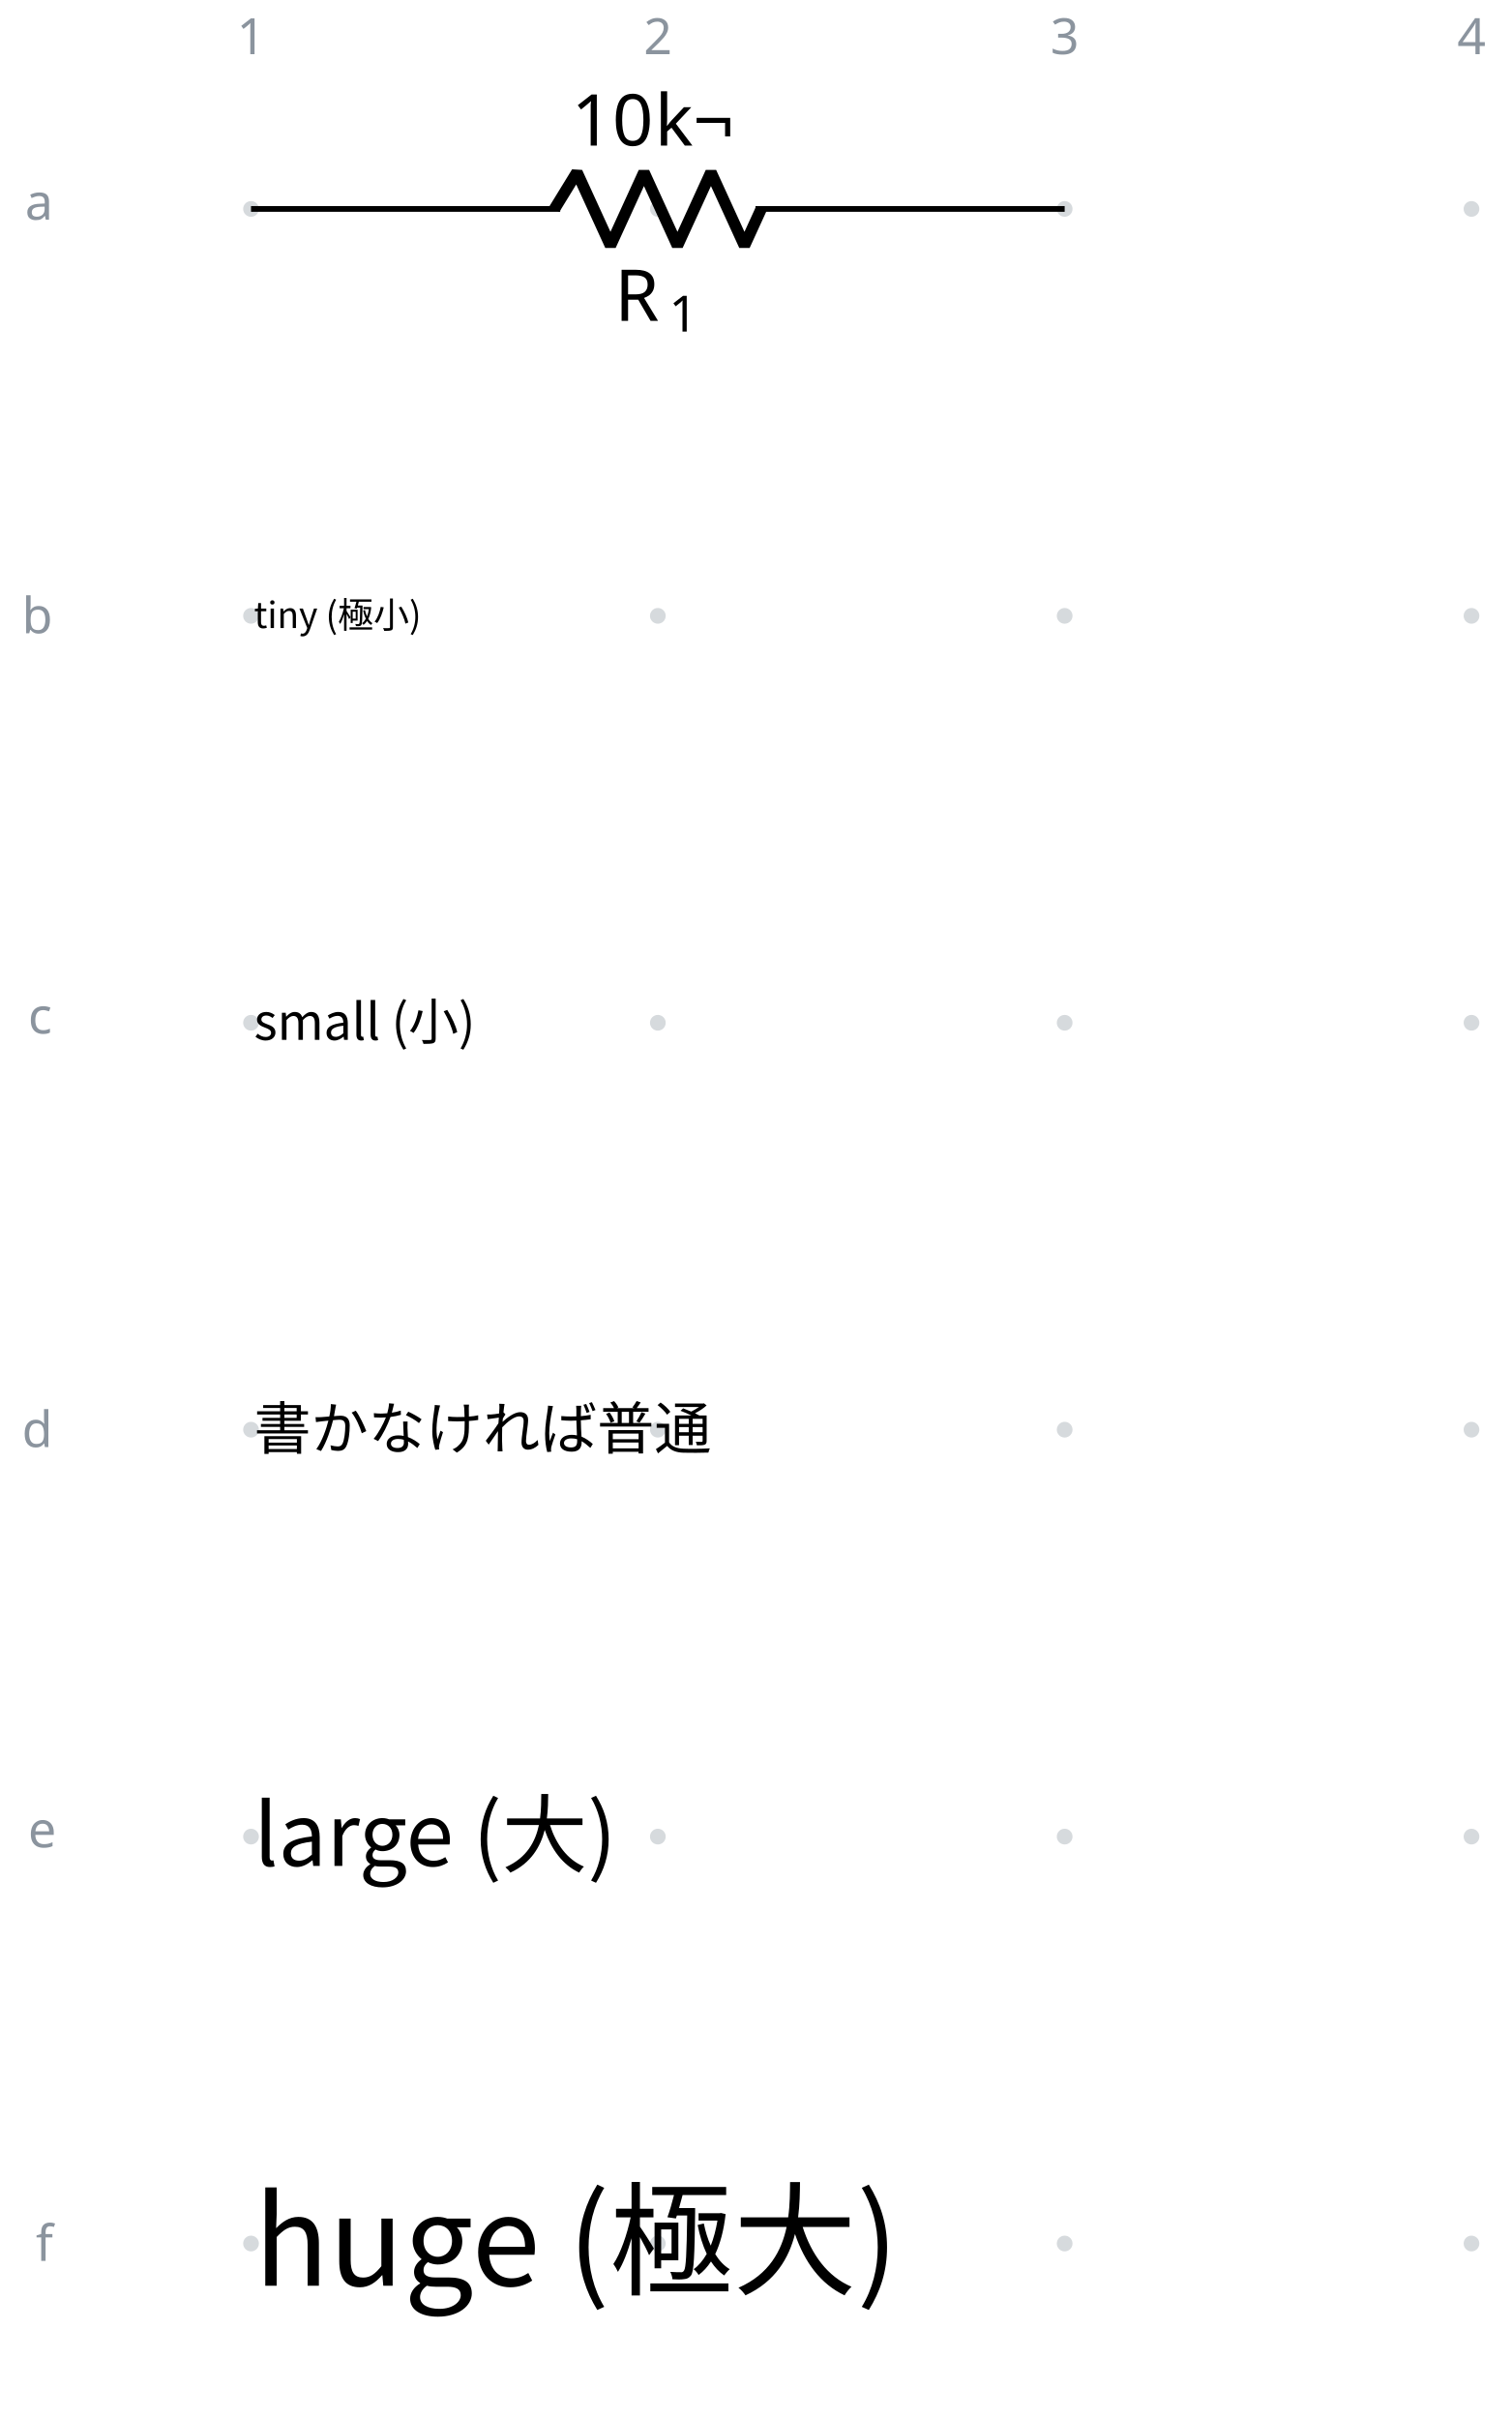
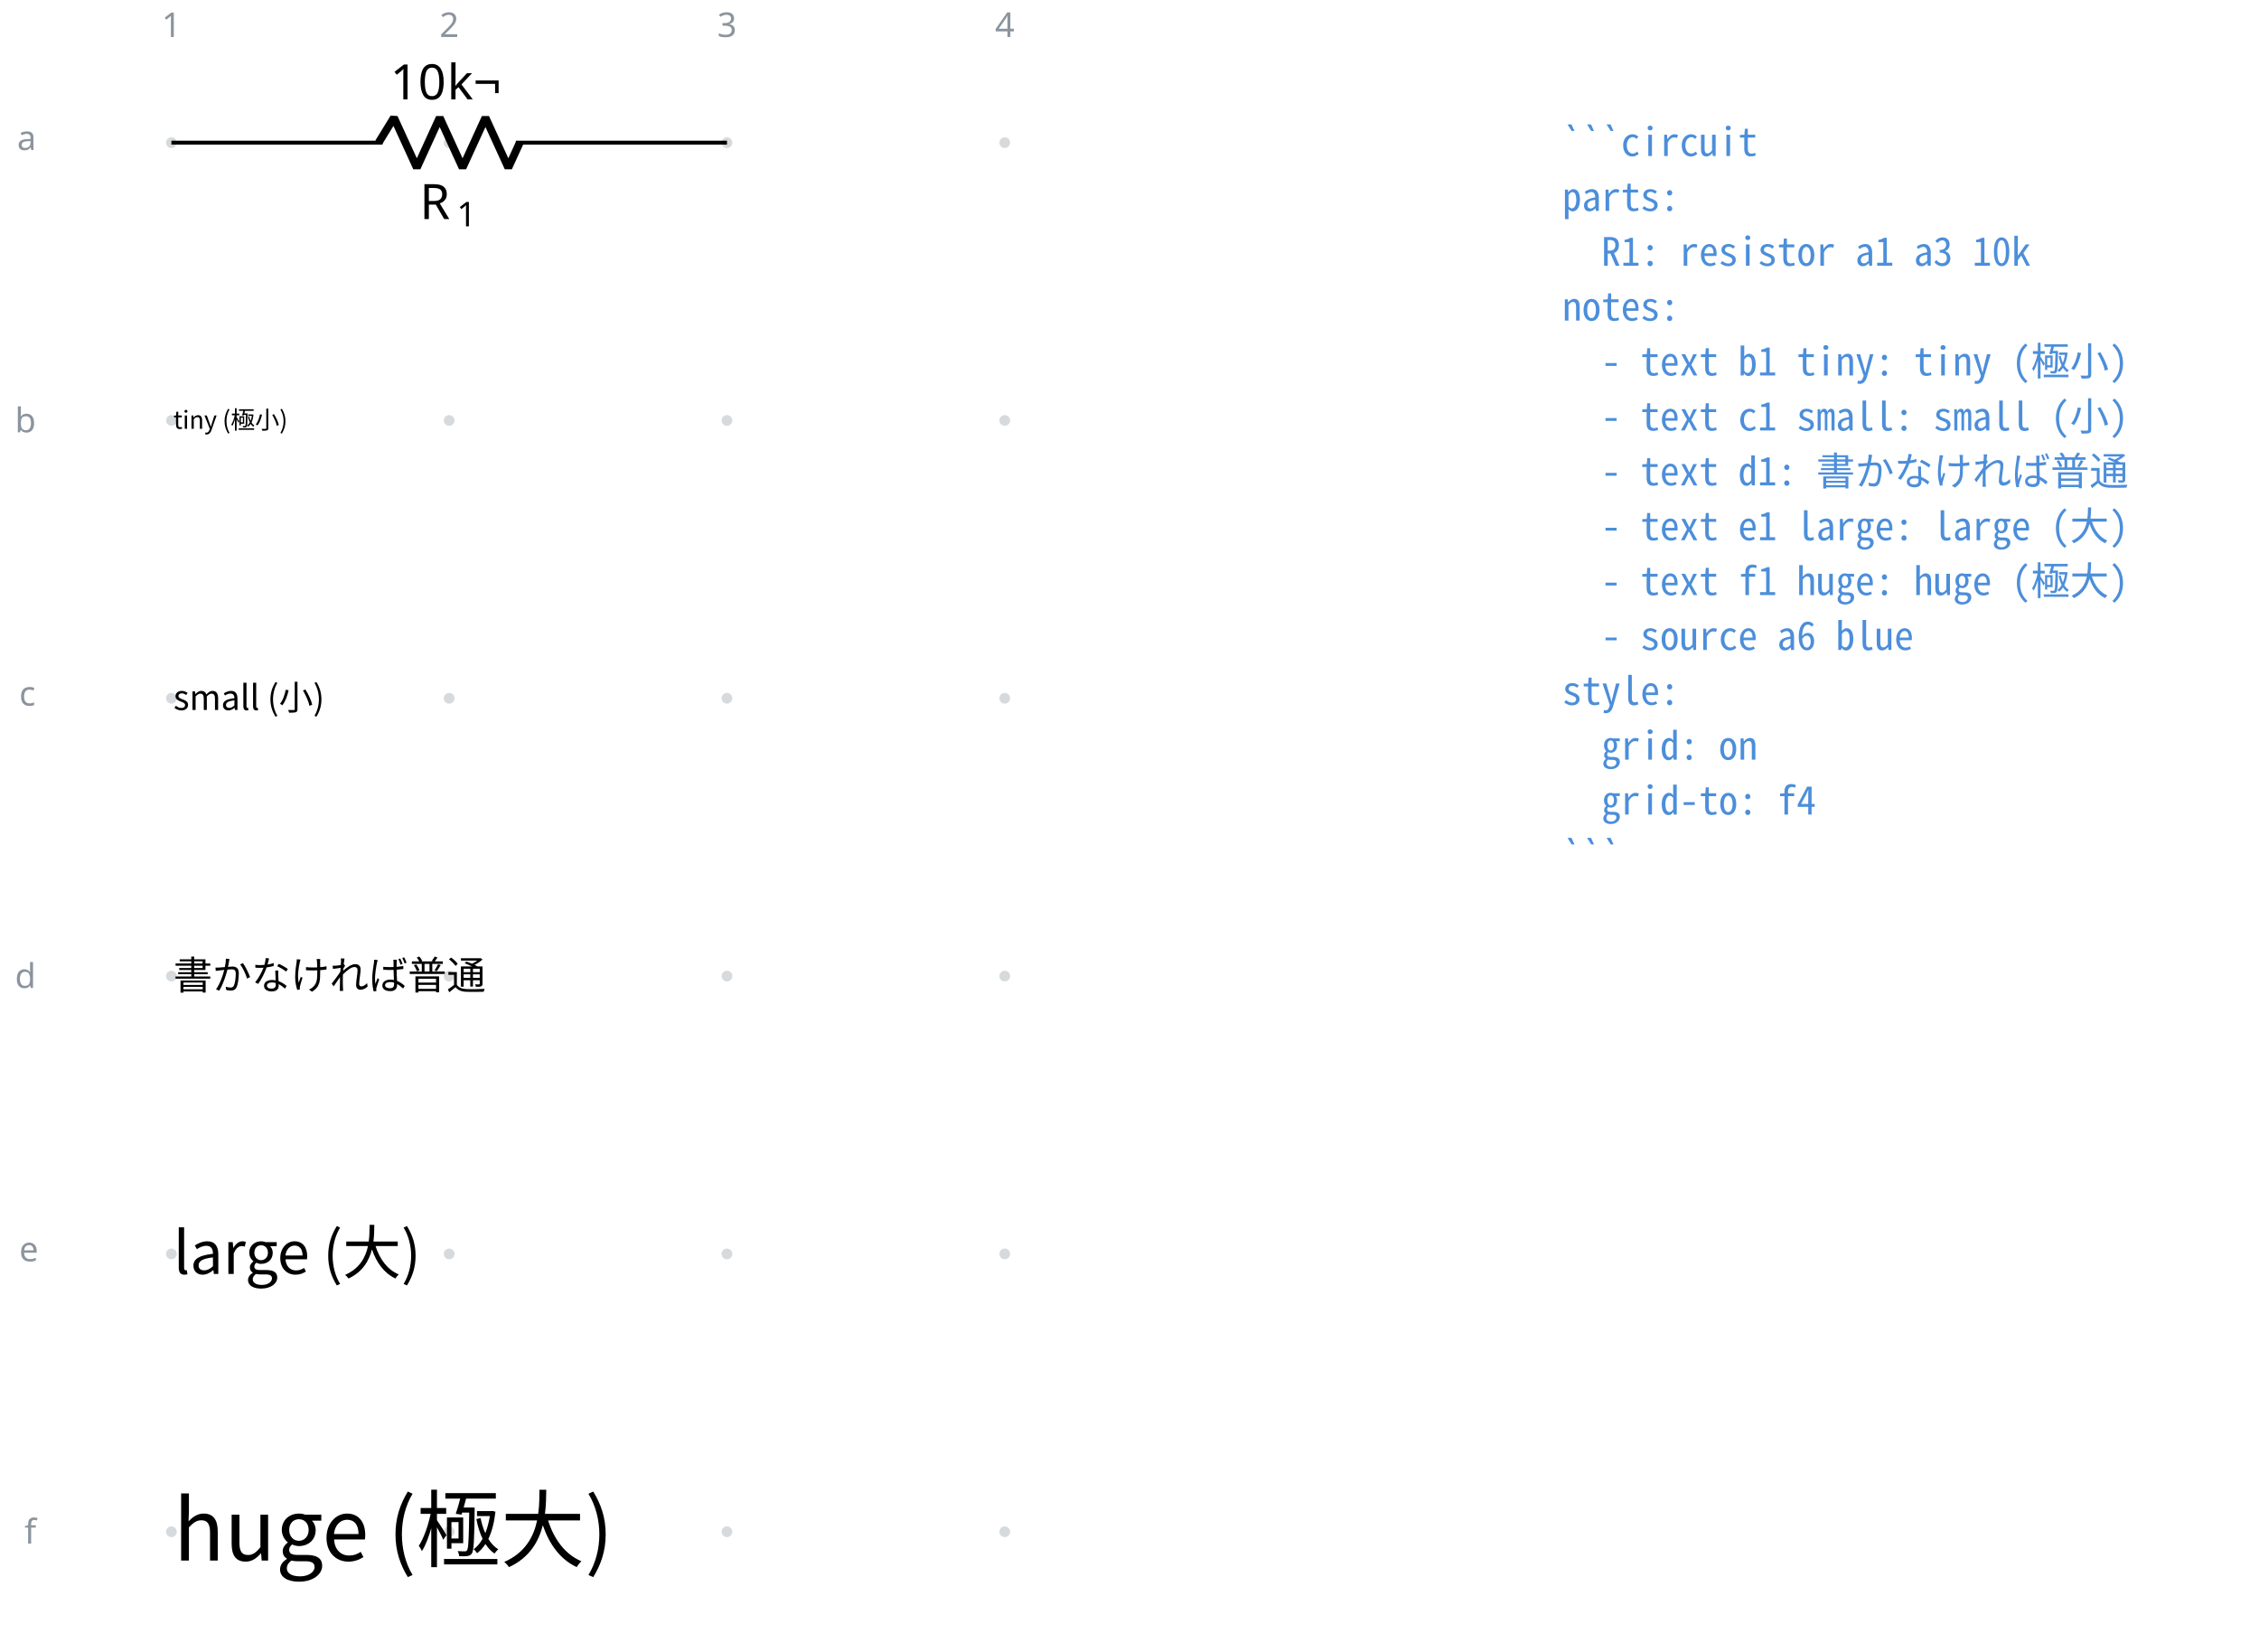
- <svg xmlns="http://www.w3.org/2000/svg" fill="currentColor" width="281.9" height="451.048" viewBox="-72 -72 211.425 338.286">
+ <svg xmlns="http://www.w3.org/2000/svg" fill="currentColor" width="617.028" height="451.048" viewBox="-72 -72 462.771 338.286">
  <g stroke="currentColor" stroke-miterlimit="10" stroke-width=".8">
    <path fill="#8b949e" fill-opacity=".35" stroke="none" stroke-opacity=".35" d="M-35.787-42.781a1.1 1.1 0 1 0-2.2 0 1.1 1.1 0 0 0 2.2 0M-35.787 14.124a1.1 1.1 0 1 0-2.2 0 1.1 1.1 0 0 0 2.2 0M-35.787 71.03a1.1 1.1 0 1 0-2.2 0 1.1 1.1 0 0 0 2.2 0M-35.787 127.935a1.1 1.1 0 1 0-2.2 0 1.1 1.1 0 0 0 2.2 0M-35.787 184.84a1.1 1.1 0 1 0-2.2 0 1.1 1.1 0 0 0 2.2 0M-35.787 241.746a1.1 1.1 0 1 0-2.2 0 1.1 1.1 0 0 0 2.2 0M21.118-42.781a1.1 1.1 0 1 0-2.2 0 1.1 1.1 0 0 0 2.2 0M21.118 14.124a1.1 1.1 0 1 0-2.2 0 1.1 1.1 0 0 0 2.2 0M21.118 71.03a1.1 1.1 0 1 0-2.2 0 1.1 1.1 0 0 0 2.2 0M21.118 127.935a1.1 1.1 0 1 0-2.2 0 1.1 1.1 0 0 0 2.2 0M21.118 184.84a1.1 1.1 0 1 0-2.2 0 1.1 1.1 0 0 0 2.2 0M21.118 241.746a1.1 1.1 0 1 0-2.2 0 1.1 1.1 0 0 0 2.2 0M78.024-42.781a1.1 1.1 0 1 0-2.2 0 1.1 1.1 0 0 0 2.2 0M78.024 14.124a1.1 1.1 0 1 0-2.2 0 1.1 1.1 0 0 0 2.2 0M78.024 71.03a1.1 1.1 0 1 0-2.2 0 1.1 1.1 0 0 0 2.2 0M78.024 127.935a1.1 1.1 0 1 0-2.2 0 1.1 1.1 0 0 0 2.2 0M78.024 184.84a1.1 1.1 0 1 0-2.2 0 1.1 1.1 0 0 0 2.2 0M78.024 241.746a1.1 1.1 0 1 0-2.2 0 1.1 1.1 0 0 0 2.2 0M134.93-42.781a1.1 1.1 0 1 0-2.2 0 1.1 1.1 0 0 0 2.2 0M134.93 14.124a1.1 1.1 0 1 0-2.2 0 1.1 1.1 0 0 0 2.2 0M134.93 71.03a1.1 1.1 0 1 0-2.2 0 1.1 1.1 0 0 0 2.2 0M134.93 127.935a1.1 1.1 0 1 0-2.2 0 1.1 1.1 0 0 0 2.2 0M134.93 184.84a1.1 1.1 0 1 0-2.2 0 1.1 1.1 0 0 0 2.2 0M134.93 241.746a1.1 1.1 0 1 0-2.2 0 1.1 1.1 0 0 0 2.2 0m-1.1 0" />
    <g fill="#8b949e" stroke="#8b949e">
      <text x="-36.887" y="-42.781" fill="#8b949e" stroke="none" font-family="cmr7" font-size="7" transform="translate(-1.993 -21.645)">1</text>
    </g>
    <g fill="#8b949e" stroke="#8b949e">
      <text x="-36.887" y="-42.781" fill="#8b949e" stroke="none" font-family="cmr7" font-size="7" transform="translate(54.912 -21.645)">2</text>
    </g>
    <g fill="#8b949e" stroke="#8b949e">
      <text x="-36.887" y="-42.781" fill="#8b949e" stroke="none" font-family="cmr7" font-size="7" transform="translate(111.818 -21.645)">3</text>
    </g>
    <g fill="#8b949e" stroke="#8b949e">
      <text x="-36.887" y="-42.781" fill="#8b949e" stroke="none" font-family="cmr7" font-size="7" transform="translate(168.723 -21.645)">4</text>
    </g>
    <g fill="#8b949e" stroke="#8b949e">
      <text x="-36.887" y="-42.781" fill="#8b949e" stroke="none" font-family="cmr7" font-size="7" transform="translate(-31.62 1.507)">a</text>
    </g>
    <g fill="#8b949e" stroke="#8b949e">
      <text x="-36.887" y="-42.781" fill="#8b949e" stroke="none" font-family="cmr7" font-size="7" transform="translate(-32.05 59.336)">b</text>
    </g>
    <g fill="#8b949e" stroke="#8b949e">
      <text x="-36.887" y="-42.781" fill="#8b949e" stroke="none" font-family="cmr7" font-size="7" transform="translate(-31.189 115.318)">c</text>
    </g>
    <g fill="#8b949e" stroke="#8b949e">
      <text x="-36.887" y="-42.781" fill="#8b949e" stroke="none" font-family="cmr7" font-size="7" transform="translate(-32.05 173.147)">d</text>
    </g>
    <g fill="#8b949e" stroke="#8b949e">
      <text x="-36.887" y="-42.781" fill="#8b949e" stroke="none" font-family="cmr7" font-size="7" transform="translate(-31.189 229.129)">e</text>
    </g>
    <g fill="#8b949e" stroke="#8b949e">
      <text x="-36.887" y="-42.781" fill="#8b949e" stroke="none" font-family="cmr7" font-size="7" transform="translate(-30.112 286.958)">f</text>
    </g>
    <path fill="none" d="M-36.887-42.781h.4m-.4 0H6.36m27.315 0h43.248m-.4 0h.4" />
    <g stroke-linejoin="bevel" stroke-width="1.6">
      <path fill="none" d="m5.561-42.781 3.143-5.122L13.39-37.66l4.685-10.243 4.686 10.243 4.686-10.243 4.686 10.243 2.343-5.121" />
    </g>
    <g stroke="none">
      <text x="-36.887" y="-42.781" font-family="cmmi10" font-size="10" transform="translate(50.866 15.648)">R</text>
      <text x="-29.294" y="-41.281" font-family="cmr7" font-size="7" transform="translate(50.866 15.648)">1</text>
    </g>
    <g stroke="none" font-family="cmr10" font-size="10">
      <text x="-36.887" y="-42.781" transform="translate(44.822 -8.863)">10</text>
      <text x="-25.221" y="-42.781" transform="translate(44.822 -8.863)">k¬</text>
    </g>
    <g>
      <text x="-36.887" y="-42.781" fill="currentColor" stroke="none" font-family="'Noto Sans CJK JP','Noto Sans JP','Hiragino Sans','Yu Gothic',sans-serif" font-size="5" transform="translate(.4 58.605)">tiny (極小)</text>
    </g>
    <g>
      <text x="-36.887" y="-42.781" fill="currentColor" stroke="none" font-family="'Noto Sans CJK JP','Noto Sans JP','Hiragino Sans','Yu Gothic',sans-serif" font-size="7" transform="translate(.4 116.203)">small (小)</text>
    </g>
    <g>
      <text x="-36.887" y="-42.781" fill="currentColor" stroke="none" font-family="'Noto Sans CJK JP','Noto Sans JP','Hiragino Sans','Yu Gothic',sans-serif" font-size="8" transform="translate(.4 173.45)">書かなければ普通</text>
    </g>
    <g>
      <text x="-36.887" y="-42.781" fill="currentColor" stroke="none" font-family="'Noto Sans CJK JP','Noto Sans JP','Hiragino Sans','Yu Gothic',sans-serif" font-size="12" transform="translate(.4 231.722)">large (大)</text>
    </g>
    <g>
      <text x="-36.887" y="-42.781" fill="currentColor" stroke="none" font-family="'Noto Sans CJK JP','Noto Sans JP','Hiragino Sans','Yu Gothic',sans-serif" font-size="17.28" transform="translate(.4 290.43)">huge (極大)</text>
    </g>
+     <g>
+       <text x="-36.887" y="-42.781" fill="#4c8eda" stroke="none" font-family="'Noto Sans Mono CJK JP',ui-monospace,'SFMono-Regular',Consolas,'Liberation Mono',monospace" font-size="8" transform="translate(284.927 2.733)" xml:space="preserve">```circuit</text>
+     </g>
+     <g>
+       <text x="-36.887" y="-42.781" fill="#4c8eda" stroke="none" font-family="'Noto Sans Mono CJK JP',ui-monospace,'SFMono-Regular',Consolas,'Liberation Mono',monospace" font-size="8" transform="translate(284.927 13.972)" xml:space="preserve">parts:</text>
+     </g>
+     <g>
+       <text x="-36.887" y="-42.781" fill="#4c8eda" stroke="none" font-family="'Noto Sans Mono CJK JP',ui-monospace,'SFMono-Regular',Consolas,'Liberation Mono',monospace" font-size="8" transform="translate(284.927 25.21)" xml:space="preserve">  R1: resistor a1 a3 10k</text>
+     </g>
+     <g>
+       <text x="-36.887" y="-42.781" fill="#4c8eda" stroke="none" font-family="'Noto Sans Mono CJK JP',ui-monospace,'SFMono-Regular',Consolas,'Liberation Mono',monospace" font-size="8" transform="translate(284.927 36.45)" xml:space="preserve">notes:</text>
+     </g>
+     <g>
+       <text x="-36.887" y="-42.781" fill="#4c8eda" stroke="none" font-family="'Noto Sans Mono CJK JP',ui-monospace,'SFMono-Regular',Consolas,'Liberation Mono',monospace" font-size="8" transform="translate(284.927 47.689)" xml:space="preserve">  - text b1 tiny: tiny (極小)</text>
+     </g>
+     <g>
+       <text x="-36.887" y="-42.781" fill="#4c8eda" stroke="none" font-family="'Noto Sans Mono CJK JP',ui-monospace,'SFMono-Regular',Consolas,'Liberation Mono',monospace" font-size="8" transform="translate(284.927 58.956)" xml:space="preserve">  - text c1 small: small (小)</text>
+     </g>
+     <g>
+       <text x="-36.887" y="-42.781" fill="#4c8eda" stroke="none" font-family="'Noto Sans Mono CJK JP',ui-monospace,'SFMono-Regular',Consolas,'Liberation Mono',monospace" font-size="8" transform="translate(284.927 70.195)" xml:space="preserve">  - text d1: 書かなければ普通</text>
+     </g>
+     <g>
+       <text x="-36.887" y="-42.781" fill="#4c8eda" stroke="none" font-family="'Noto Sans Mono CJK JP',ui-monospace,'SFMono-Regular',Consolas,'Liberation Mono',monospace" font-size="8" transform="translate(284.927 81.434)" xml:space="preserve">  - text e1 large: large (大)</text>
+     </g>
+     <g>
+       <text x="-36.887" y="-42.781" fill="#4c8eda" stroke="none" font-family="'Noto Sans Mono CJK JP',ui-monospace,'SFMono-Regular',Consolas,'Liberation Mono',monospace" font-size="8" transform="translate(284.927 92.672)" xml:space="preserve">  - text f1 huge: huge (極大)</text>
+     </g>
+     <g>
+       <text x="-36.887" y="-42.781" fill="#4c8eda" stroke="none" font-family="'Noto Sans Mono CJK JP',ui-monospace,'SFMono-Regular',Consolas,'Liberation Mono',monospace" font-size="8" transform="translate(284.927 103.911)" xml:space="preserve">  - source a6 blue</text>
+     </g>
+     <g>
+       <text x="-36.887" y="-42.781" fill="#4c8eda" stroke="none" font-family="'Noto Sans Mono CJK JP',ui-monospace,'SFMono-Regular',Consolas,'Liberation Mono',monospace" font-size="8" transform="translate(284.927 115.15)" xml:space="preserve">style:</text>
+     </g>
+     <g>
+       <text x="-36.887" y="-42.781" fill="#4c8eda" stroke="none" font-family="'Noto Sans Mono CJK JP',ui-monospace,'SFMono-Regular',Consolas,'Liberation Mono',monospace" font-size="8" transform="translate(284.927 126.389)" xml:space="preserve">  grid: on</text>
+     </g>
+     <g>
+       <text x="-36.887" y="-42.781" fill="#4c8eda" stroke="none" font-family="'Noto Sans Mono CJK JP',ui-monospace,'SFMono-Regular',Consolas,'Liberation Mono',monospace" font-size="8" transform="translate(284.927 137.628)" xml:space="preserve">  grid-to: f4</text>
+     </g>
+     <g>
+       <text x="-36.887" y="-42.781" fill="#4c8eda" stroke="none" font-family="'Noto Sans Mono CJK JP',ui-monospace,'SFMono-Regular',Consolas,'Liberation Mono',monospace" font-size="8" transform="translate(284.927 148.867)" xml:space="preserve">```</text>
+     </g>
  </g>
</svg>
